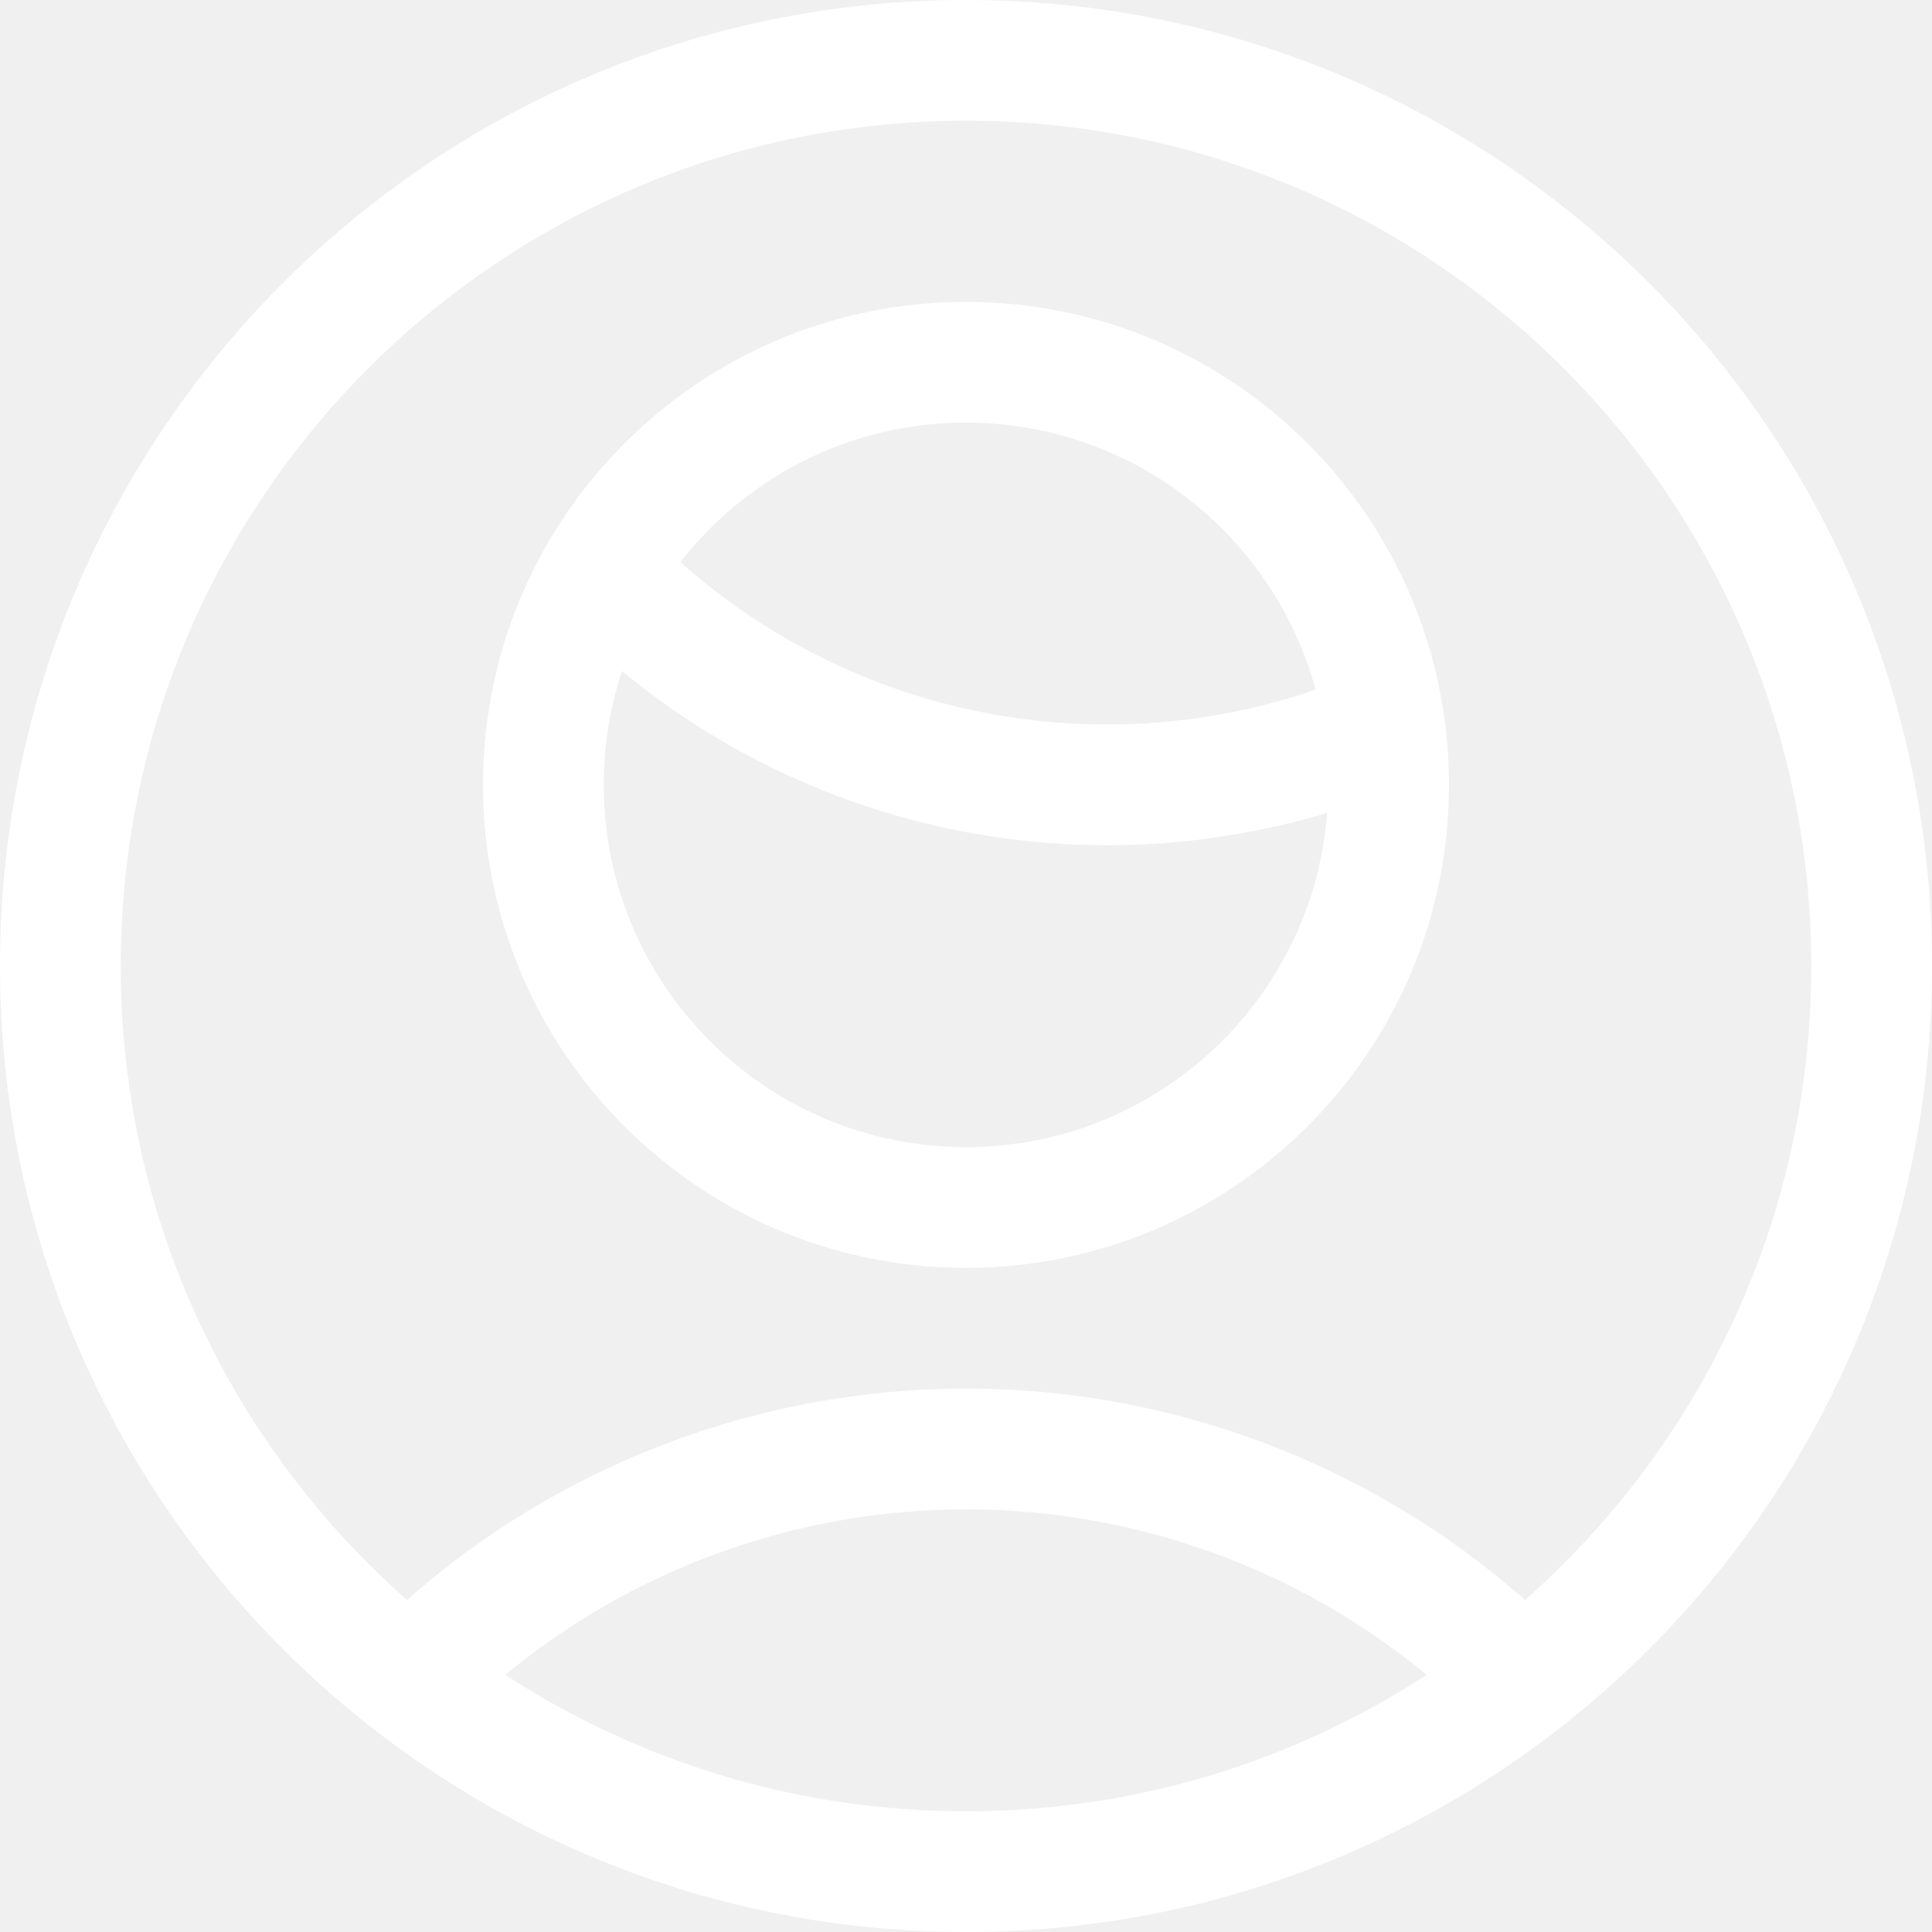
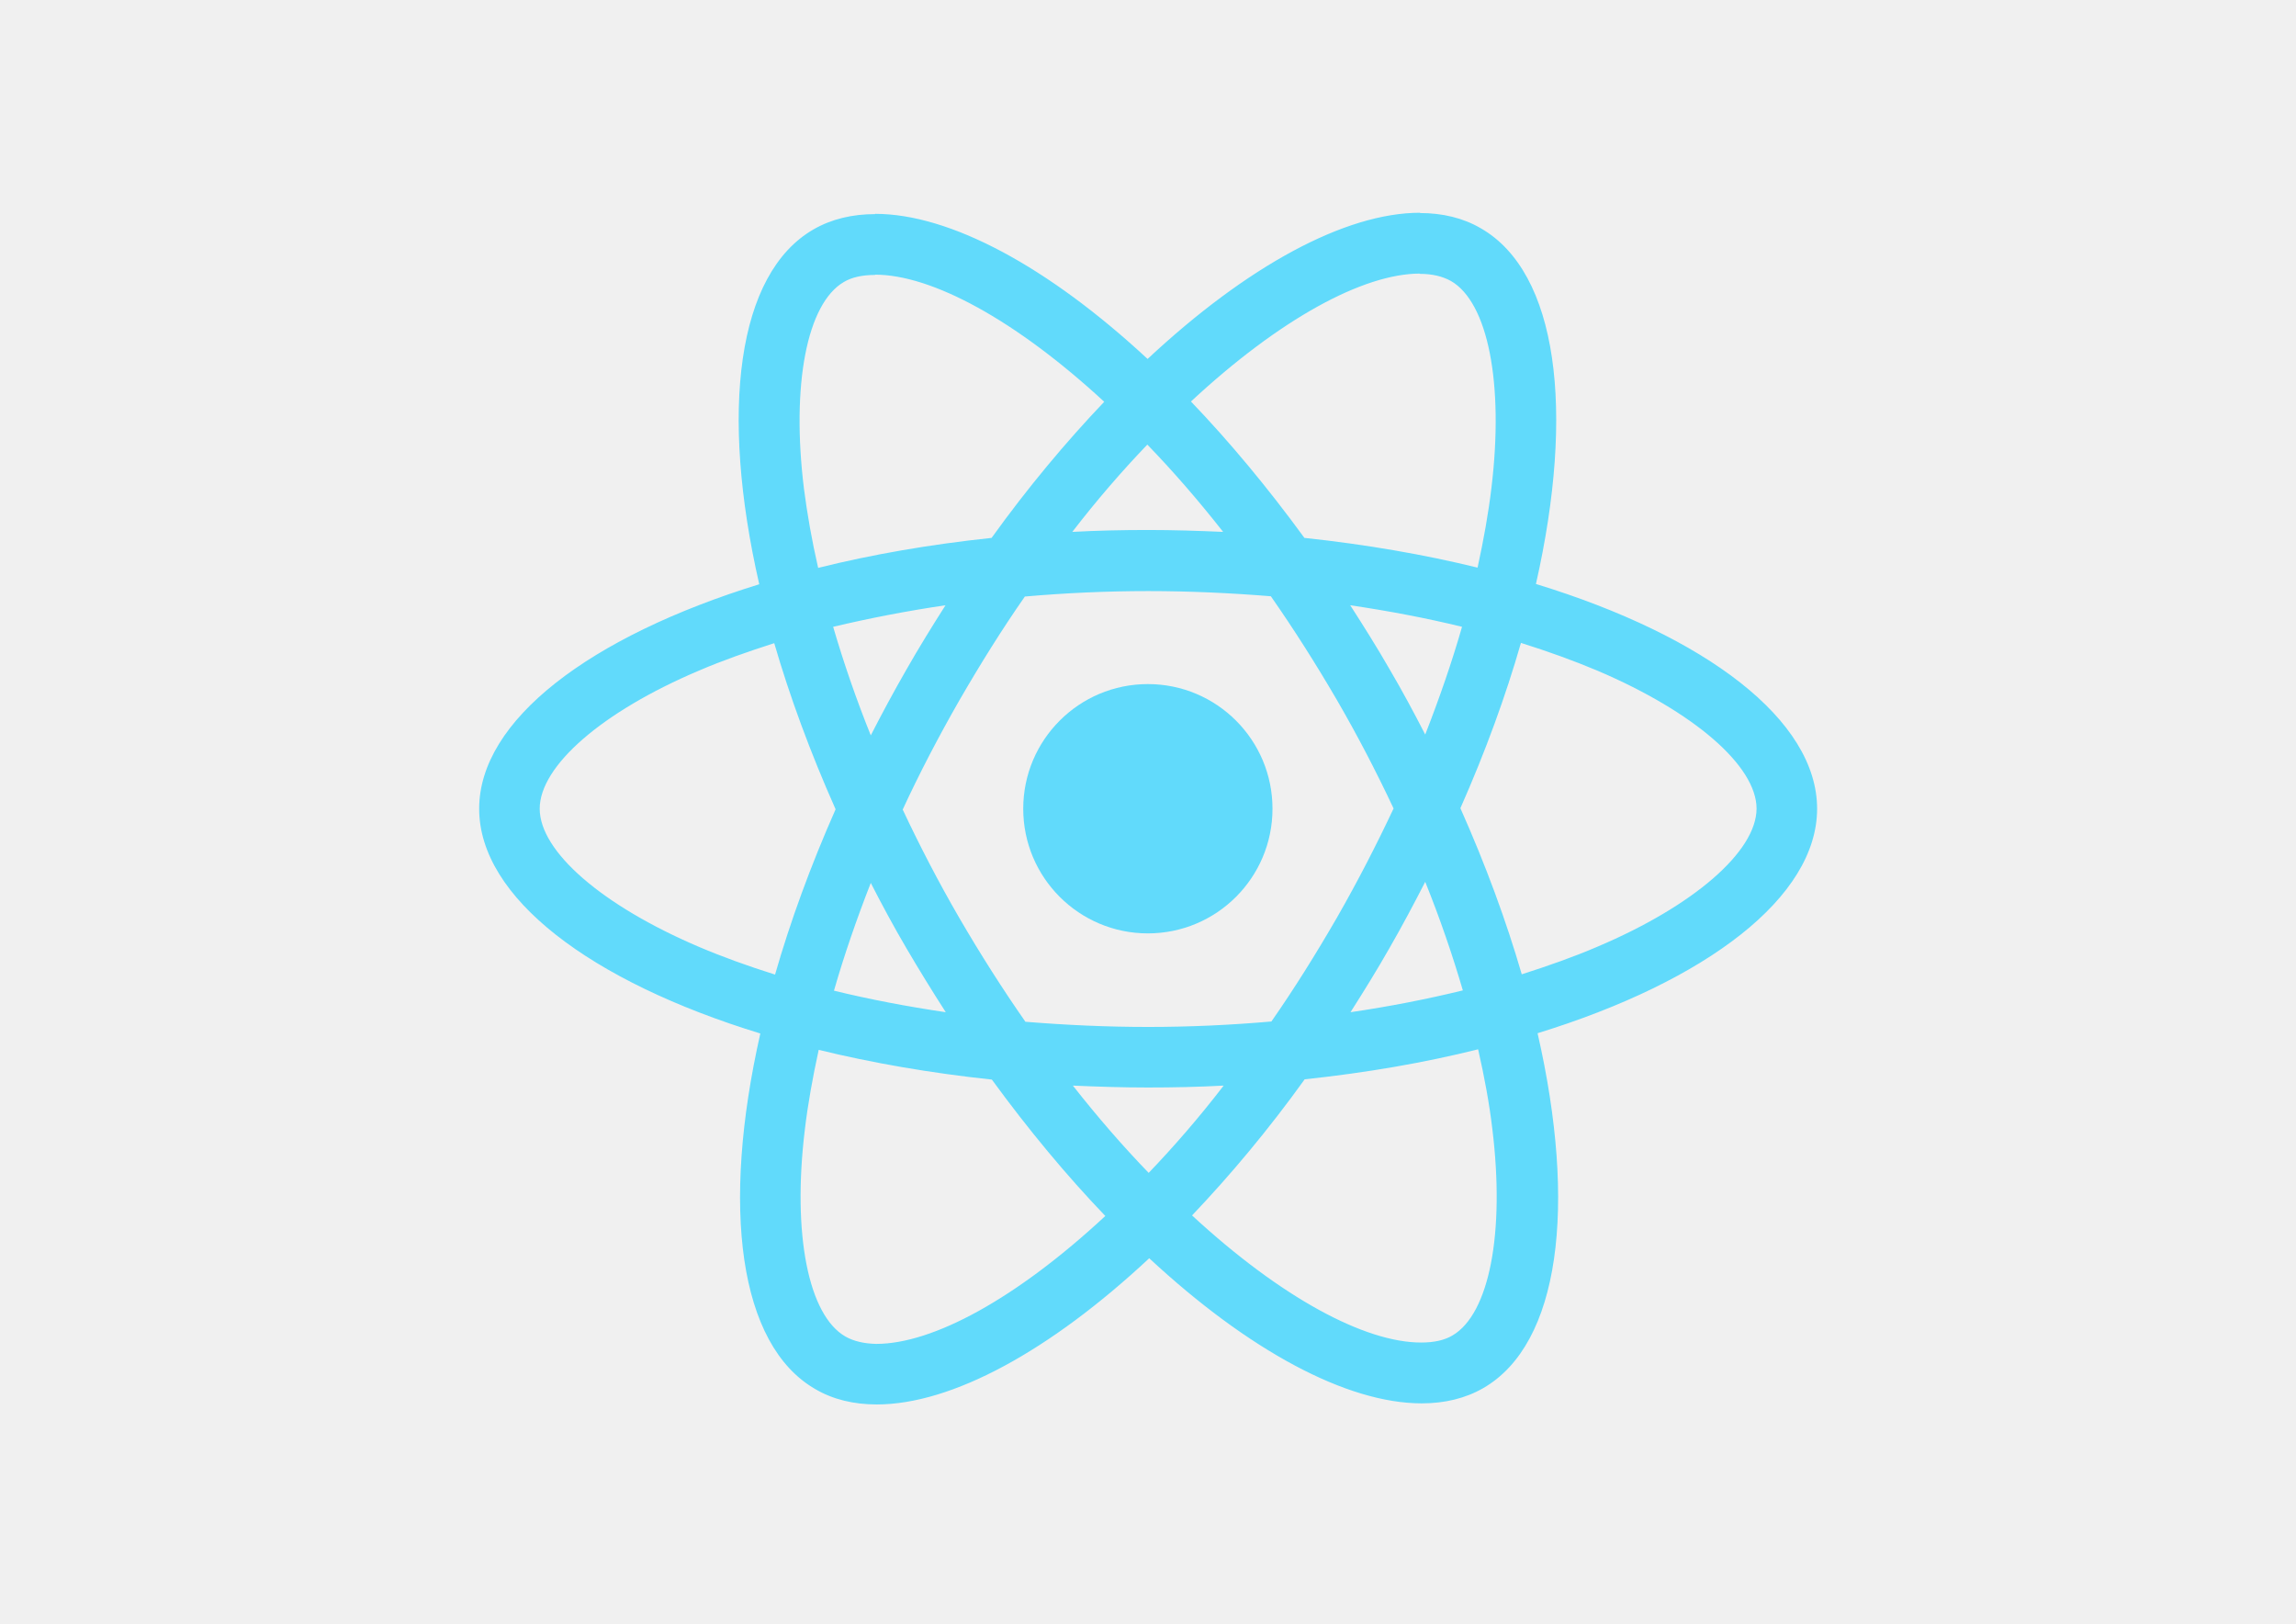
- <svg xmlns="http://www.w3.org/2000/svg" width="24" height="24" viewBox="0 0 24 24" fill="none">
-   <path d="M7.476 7.084C9.118 8.788 11.383 9.75 13.75 9.75C14.936 9.75 16.11 9.509 17.2 9.04" stroke="white" stroke-width="1.5" stroke-linecap="round" stroke-linejoin="round" />
-   <path fill-rule="evenodd" clip-rule="evenodd" d="M12 15C14.899 15 17.25 12.649 17.25 9.75C17.25 6.851 14.899 4.5 12 4.5C9.101 4.5 6.75 6.851 6.75 9.75C6.75 12.649 9.101 15 12 15Z" stroke="white" stroke-width="1.5" stroke-linecap="round" stroke-linejoin="round" />
-   <path d="M18.913 20.876C17.084 19.035 14.595 18 12 18C9.405 18 6.916 19.035 5.087 20.876" stroke="white" stroke-width="1.5" stroke-linecap="round" stroke-linejoin="round" />
-   <path fill-rule="evenodd" clip-rule="evenodd" d="M12 23.25C18.213 23.25 23.25 18.213 23.25 12C23.25 5.787 18.213 0.75 12 0.75C5.787 0.75 0.75 5.787 0.75 12C0.75 18.213 5.787 23.25 12 23.25Z" stroke="white" stroke-width="1.5" stroke-linecap="round" stroke-linejoin="round" />
+ <svg xmlns="http://www.w3.org/2000/svg" viewBox="0 0 841.9 595.3">
+   <g fill="#61DAFB">
+     <path d="M666.3 296.5c0-32.5-40.7-63.3-103.1-82.4 14.4-63.6 8-114.2-20.2-130.4-6.5-3.8-14.1-5.6-22.4-5.6v22.3c4.6 0 8.3.9 11.4 2.6 13.6 7.8 19.5 37.5 14.9 75.7-1.1 9.4-2.9 19.3-5.1 29.4-19.6-4.8-41-8.5-63.5-10.9-13.5-18.5-27.5-35.3-41.6-50 32.6-30.3 63.2-46.9 84-46.9V78c-27.5 0-63.5 19.6-99.9 53.6-36.4-33.8-72.4-53.2-99.9-53.2v22.3c20.7 0 51.4 16.5 84 46.6-14 14.7-28 31.4-41.3 49.9-22.6 2.4-44 6.1-63.6 11-2.3-10-4-19.7-5.2-29-4.7-38.2 1.1-67.9 14.6-75.8 3-1.8 6.9-2.6 11.5-2.6V78.5c-8.4 0-16 1.8-22.6 5.6-28.1 16.2-34.4 66.7-19.9 130.1-62.2 19.2-102.7 49.9-102.7 82.3 0 32.5 40.7 63.3 103.1 82.4-14.4 63.6-8 114.2 20.2 130.4 6.5 3.8 14.1 5.6 22.5 5.6 27.5 0 63.5-19.6 99.9-53.6 36.4 33.8 72.4 53.2 99.9 53.2 8.4 0 16-1.8 22.6-5.6 28.1-16.2 34.4-66.7 19.9-130.1 62-19.1 102.5-49.9 102.5-82.3zm-130.2-66.7c-3.7 12.9-8.3 26.2-13.5 39.5-4.1-8-8.4-16-13.1-24-4.6-8-9.5-15.8-14.4-23.4 14.2 2.1 27.9 4.7 41 7.9zm-45.8 106.5c-7.8 13.5-15.8 26.3-24.1 38.2-14.9 1.3-30 2-45.2 2-15.1 0-30.2-.7-45-1.9-8.3-11.9-16.4-24.6-24.2-38-7.6-13.1-14.5-26.4-20.8-39.8 6.2-13.4 13.2-26.8 20.7-39.9 7.8-13.5 15.8-26.3 24.1-38.2 14.9-1.3 30-2 45.2-2 15.1 0 30.2.7 45 1.9 8.3 11.9 16.4 24.6 24.2 38 7.6 13.1 14.5 26.4 20.8 39.8-6.3 13.4-13.2 26.8-20.7 39.9zm32.3-13c5.4 13.4 10 26.8 13.8 39.8-13.1 3.2-26.9 5.9-41.2 8 4.9-7.7 9.8-15.6 14.4-23.7 4.6-8 8.9-16.1 13-24.1zM421.2 430c-9.3-9.6-18.6-20.3-27.8-32 9 .4 18.2.7 27.5.7 9.4 0 18.7-.2 27.8-.7-9 11.7-18.3 22.4-27.5 32zm-74.4-58.9c-14.2-2.1-27.9-4.7-41-7.9 3.7-12.9 8.3-26.2 13.5-39.5 4.1 8 8.4 16 13.1 24 4.7 8 9.5 15.8 14.4 23.4zM420.7 163c9.3 9.6 18.6 20.3 27.8 32-9-.4-18.2-.7-27.5-.7-9.4 0-18.7.2-27.8.7 9-11.7 18.3-22.4 27.5-32zm-74 58.9c-4.9 7.7-9.8 15.6-14.4 23.7-4.6 8-8.9 16-13 24-5.4-13.4-10-26.8-13.8-39.8 13.1-3.1 26.9-5.8 41.2-7.9zm-90.5 125.2c-35.4-15.1-58.3-34.9-58.3-50.6 0-15.7 22.9-35.6 58.3-50.6 8.6-3.7 18-7 27.7-10.1 5.7 19.6 13.2 40 22.5 60.9-9.2 20.8-16.6 41.1-22.2 60.6-9.9-3.1-19.3-6.5-28-10.2zM310 490c-13.6-7.8-19.5-37.5-14.9-75.7 1.1-9.4 2.9-19.3 5.1-29.4 19.6 4.8 41 8.5 63.5 10.9 13.5 18.5 27.5 35.3 41.6 50-32.6 30.3-63.2 46.9-84 46.9-4.5-.1-8.3-1-11.3-2.7zm237.2-76.2c4.7 38.2-1.1 67.9-14.6 75.8-3 1.8-6.9 2.6-11.5 2.6-20.7 0-51.4-16.5-84-46.6 14-14.7 28-31.4 41.3-49.9 22.6-2.4 44-6.1 63.6-11 2.3 10.1 4.1 19.8 5.2 29.1zm38.5-66.7c-8.6 3.7-18 7-27.7 10.1-5.7-19.6-13.2-40-22.5-60.9 9.2-20.8 16.6-41.1 22.2-60.6 9.9 3.1 19.3 6.5 28.1 10.2 35.4 15.1 58.3 34.9 58.3 50.6-.1 15.7-23 35.6-58.4 50.6zM320.8 78.4z" />
+     <circle cx="420.9" cy="296.5" r="45.7" />
+     <path d="M520.5 78.1z" />
+   </g>
</svg>
